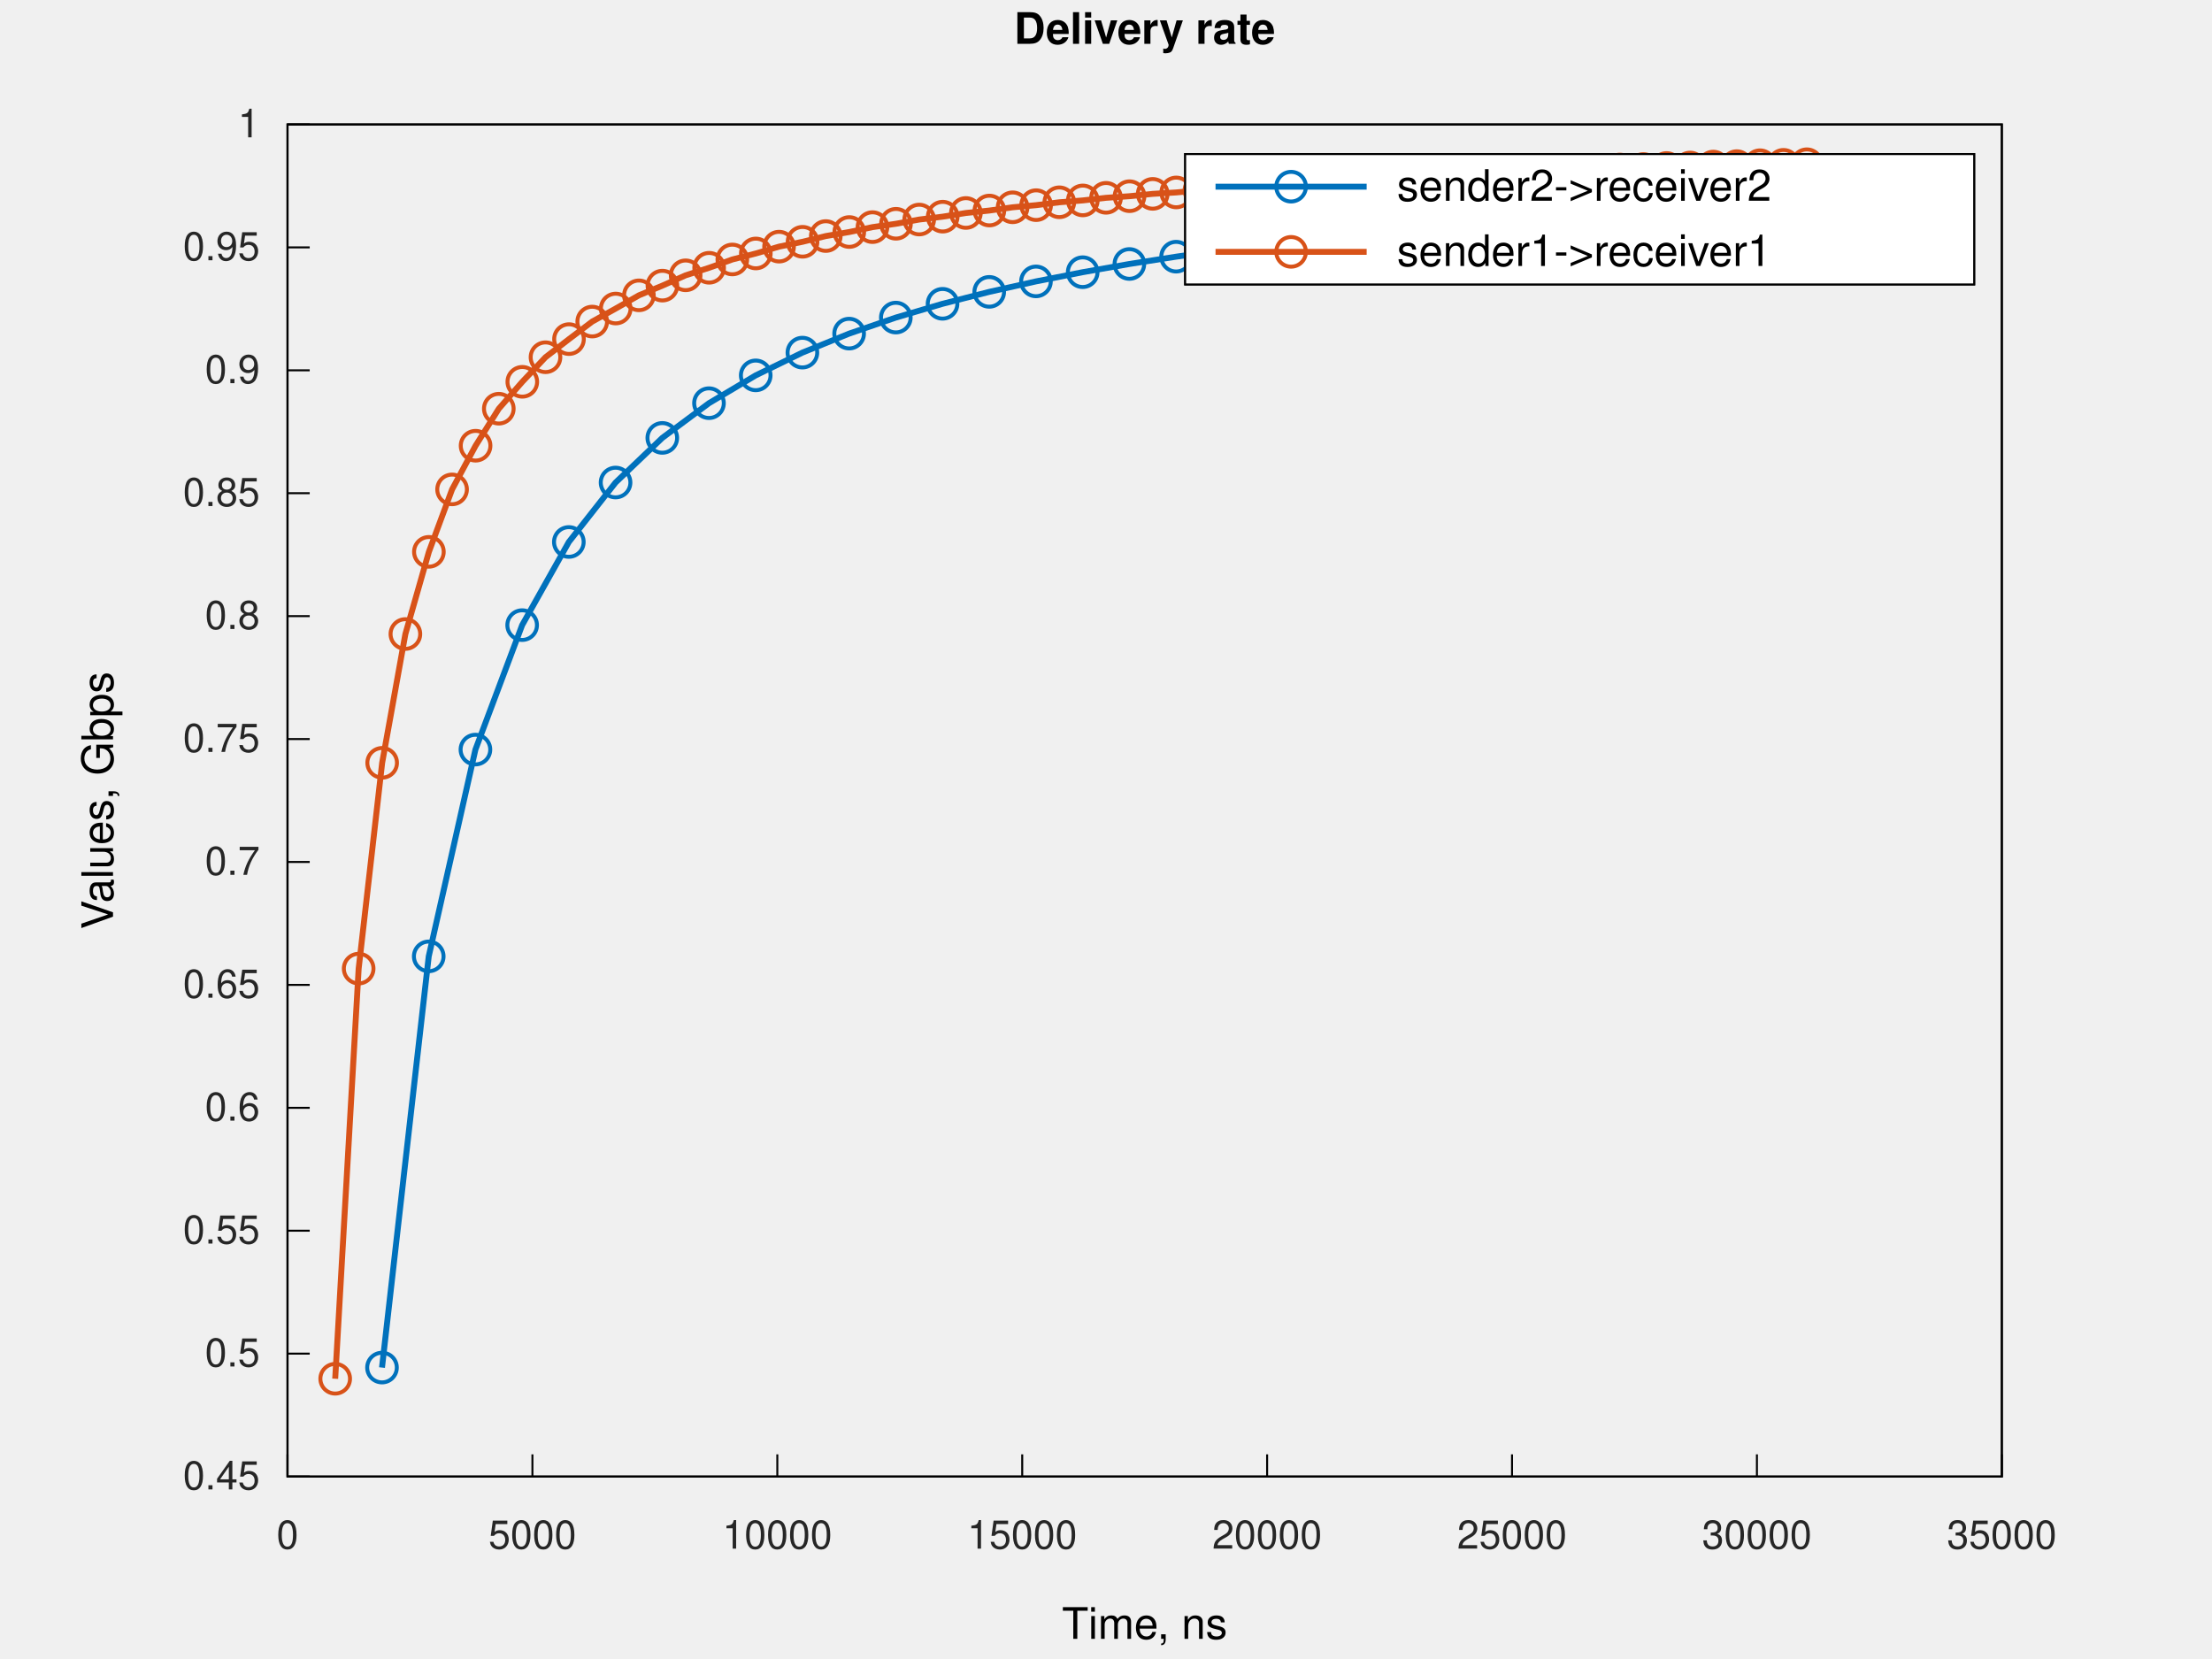
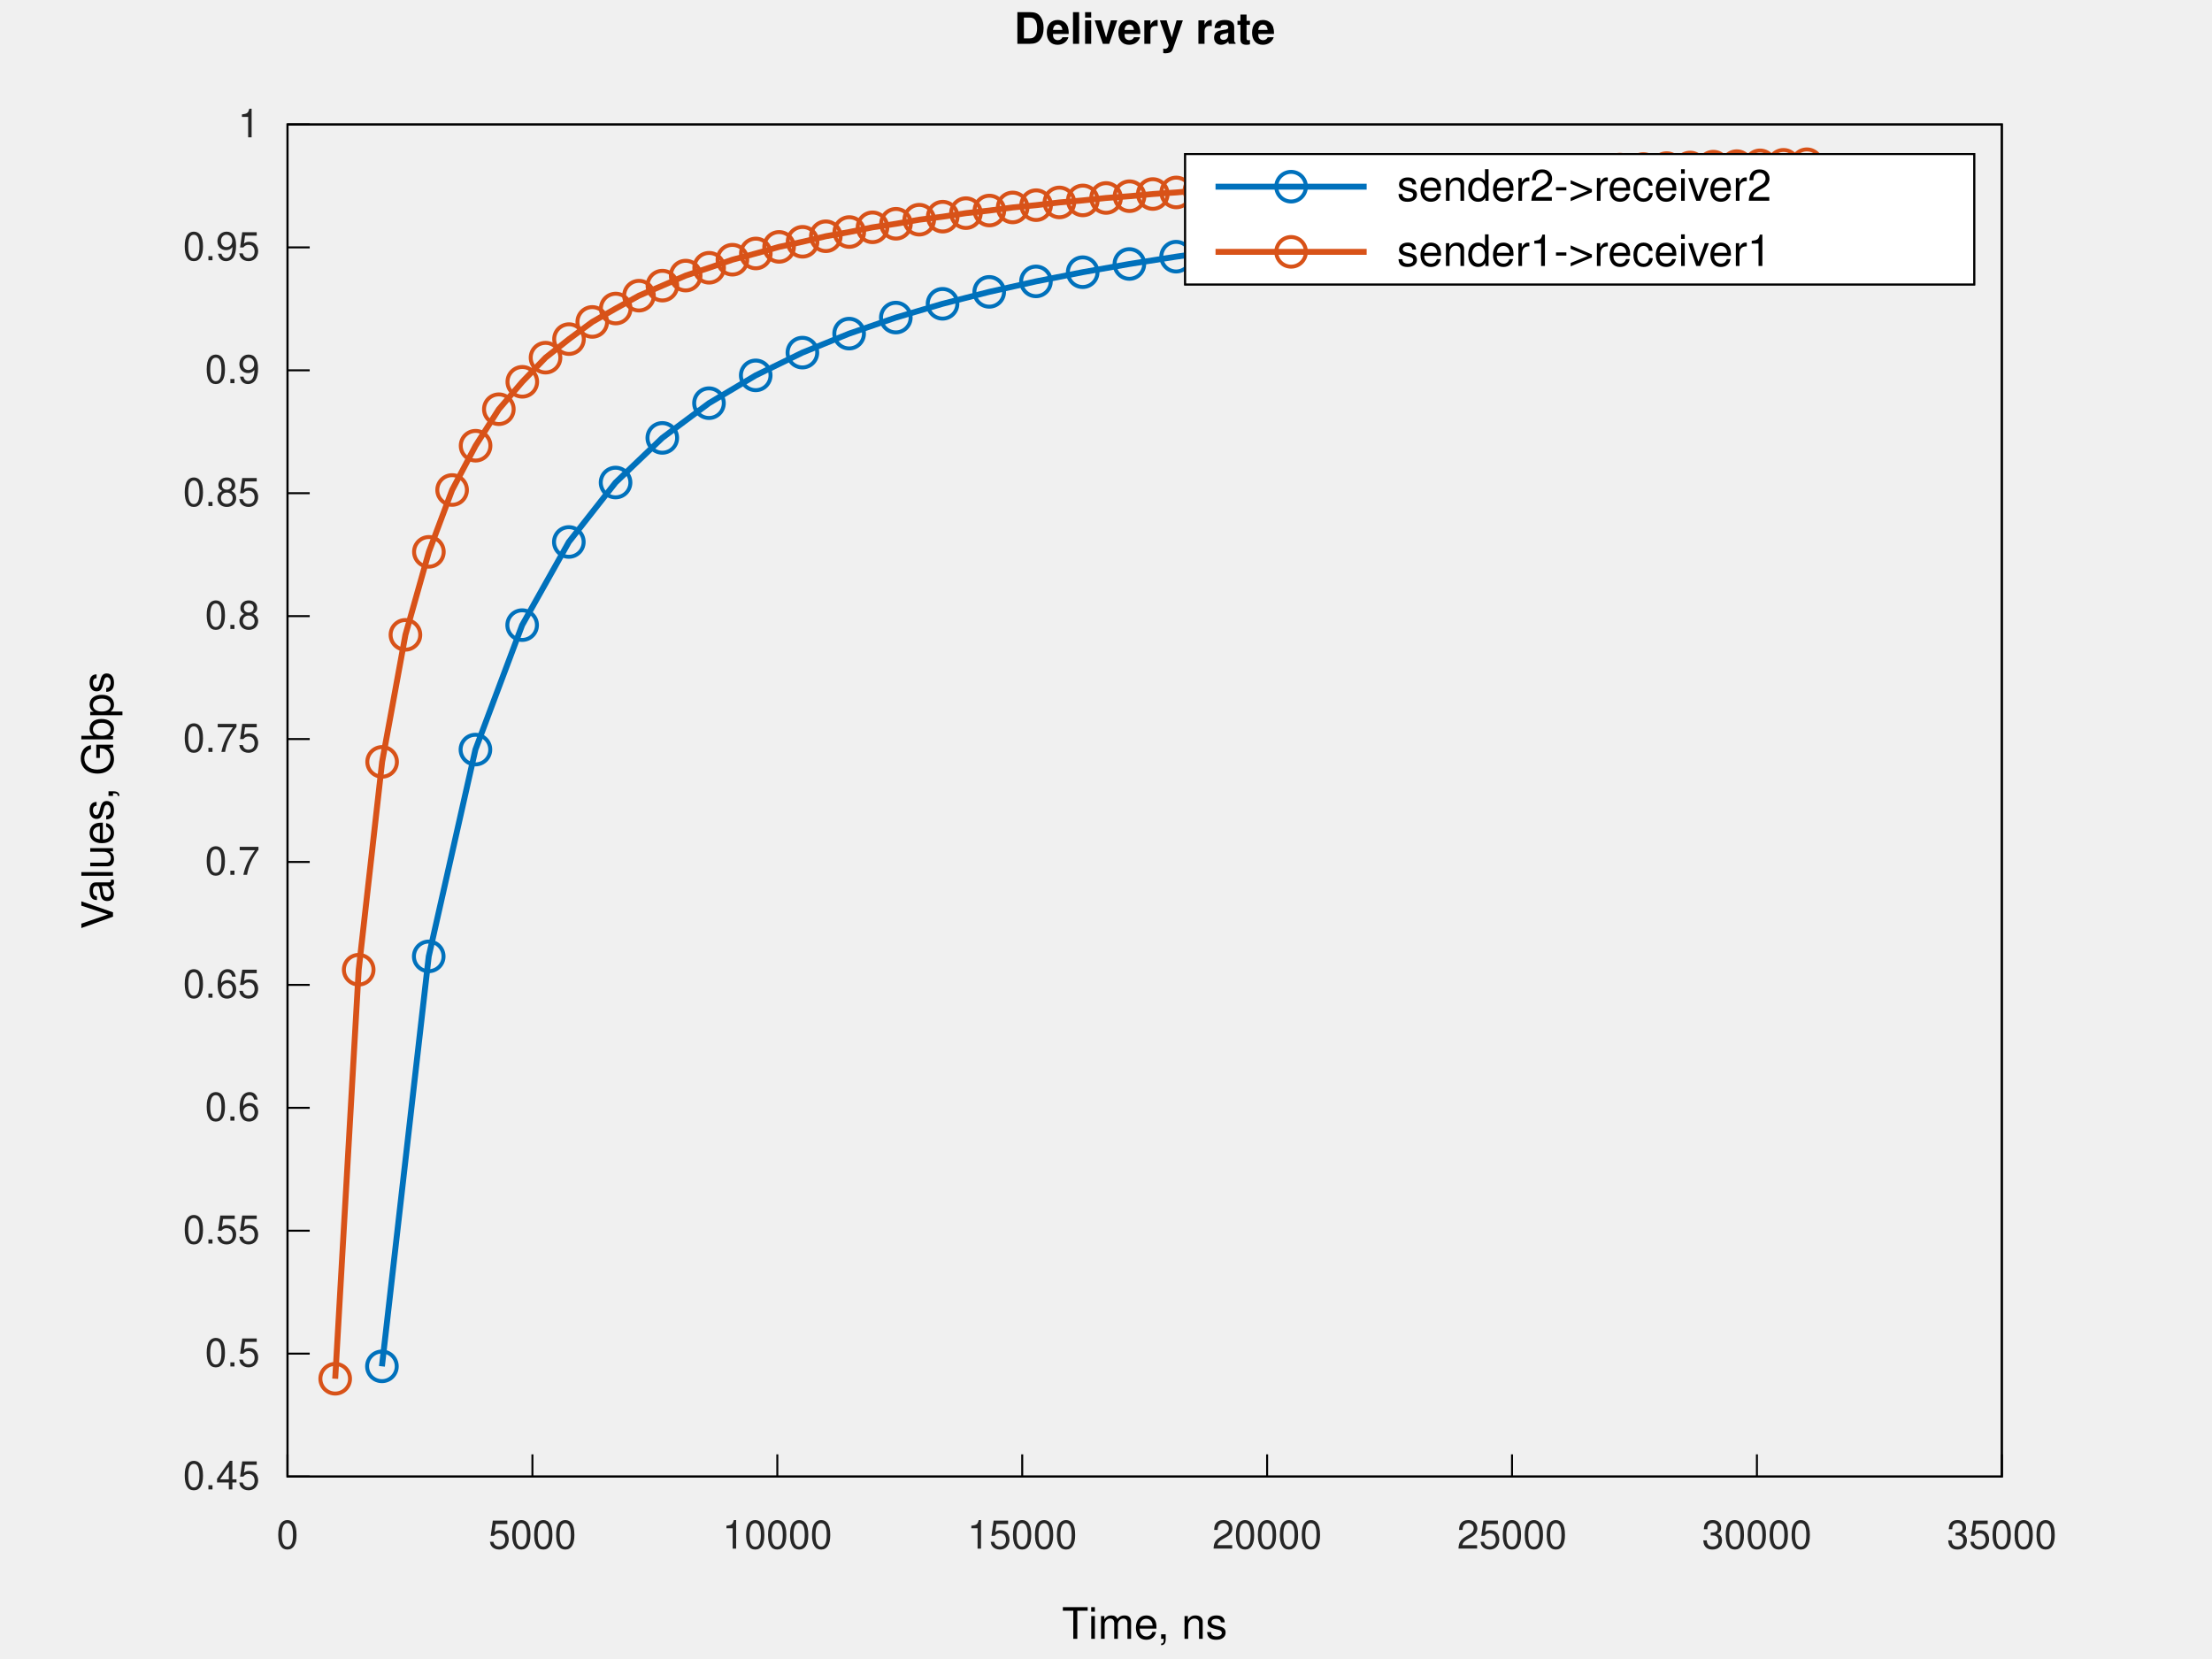
<svg xmlns="http://www.w3.org/2000/svg" xmlns:xlink="http://www.w3.org/1999/xlink" width="560" height="420" viewBox="0 0 560 420">
  <g id="gnuplot_canvas">
    <rect x="0" y="0" width="560" height="420" fill="none" />
    <defs>
      <circle id="gpDot" r="0.5" stroke-width="0.5" stroke="currentColor" />
      <path id="gpPt0" stroke-width="0.267" stroke="currentColor" d="M-1,0 h2 M0,-1 v2" />
      <path id="gpPt1" stroke-width="0.267" stroke="currentColor" d="M-1,-1 L1,1 M1,-1 L-1,1" />
      <path id="gpPt2" stroke-width="0.267" stroke="currentColor" d="M-1,0 L1,0 M0,-1 L0,1 M-1,-1 L1,1 M-1,1 L1,-1" />
      <rect id="gpPt3" stroke-width="0.267" stroke="currentColor" x="-1" y="-1" width="2" height="2" />
      <rect id="gpPt4" stroke-width="0.267" stroke="currentColor" fill="currentColor" x="-1" y="-1" width="2" height="2" />
      <circle id="gpPt5" stroke-width="0.267" stroke="currentColor" cx="0" cy="0" r="1" />
      <use xlink:href="#gpPt5" id="gpPt6" fill="currentColor" stroke="none" />
      <path id="gpPt7" stroke-width="0.267" stroke="currentColor" d="M0,-1.33 L-1.33,0.67 L1.33,0.67 z" />
      <use xlink:href="#gpPt7" id="gpPt8" fill="currentColor" stroke="none" />
      <use xlink:href="#gpPt7" id="gpPt9" stroke="currentColor" transform="rotate(180)" />
      <use xlink:href="#gpPt9" id="gpPt10" fill="currentColor" stroke="none" />
      <use xlink:href="#gpPt3" id="gpPt11" stroke="currentColor" transform="rotate(45)" />
      <use xlink:href="#gpPt11" id="gpPt12" fill="currentColor" stroke="none" />
      <path id="gpPt13" stroke-width="0.267" stroke="currentColor" d="M0,1.330 L1.265,0.411 L0.782,-1.067 L-0.782,-1.076 L-1.265,0.411 z" />
      <use xlink:href="#gpPt13" id="gpPt14" fill="currentColor" stroke="none" />
      <filter id="textbox" filterUnits="objectBoundingBox" x="0" y="0" height="1" width="1">
        <feFlood flood-color="white" flood-opacity="1" result="bgnd" />
        <feComposite in="SourceGraphic" in2="bgnd" operator="atop" />
      </filter>
      <filter id="greybox" filterUnits="objectBoundingBox" x="0" y="0" height="1" width="1">
        <feFlood flood-color="lightgrey" flood-opacity="1" result="grey" />
        <feComposite in="SourceGraphic" in2="grey" operator="atop" />
      </filter>
    </defs>
    <g fill="none" color="white" stroke="currentColor" stroke-width="1.00" stroke-linecap="butt" stroke-linejoin="miter">
</g>
    <g fill="none" color="white" stroke="currentColor" stroke-width="0.50" stroke-linecap="butt" stroke-linejoin="miter">
</g>
    <g fill="none" color="black" stroke="currentColor" stroke-width="0.50" stroke-linecap="butt" stroke-linejoin="miter">
      <path stroke="rgb(  0,   0,   0)" d="M72.79,373.81 L78.41,373.81  " />
      <g transform="translate(65.79,377.06)" stroke="none" fill="rgb(38,38,38)" font-family="Helvetica" font-size="10.00" text-anchor="end">
        <text>
          <tspan font-family="Helvetica">0.45</tspan>
        </text>
      </g>
    </g>
    <g fill="none" color="black" stroke="currentColor" stroke-width="0.50" stroke-linecap="butt" stroke-linejoin="miter">
      <path stroke="rgb(  0,   0,   0)" d="M72.79,342.69 L78.41,342.69  " />
      <g transform="translate(65.79,345.94)" stroke="none" fill="rgb(38,38,38)" font-family="Helvetica" font-size="10.00" text-anchor="end">
        <text>
          <tspan font-family="Helvetica">0.5</tspan>
        </text>
      </g>
    </g>
    <g fill="none" color="black" stroke="currentColor" stroke-width="0.50" stroke-linecap="butt" stroke-linejoin="miter">
      <path stroke="rgb(  0,   0,   0)" d="M72.79,311.57 L78.41,311.57  " />
      <g transform="translate(65.79,314.82)" stroke="none" fill="rgb(38,38,38)" font-family="Helvetica" font-size="10.00" text-anchor="end">
        <text>
          <tspan font-family="Helvetica">0.55</tspan>
        </text>
      </g>
    </g>
    <g fill="none" color="black" stroke="currentColor" stroke-width="0.50" stroke-linecap="butt" stroke-linejoin="miter">
      <path stroke="rgb(  0,   0,   0)" d="M72.79,280.46 L78.41,280.46  " />
      <g transform="translate(65.79,283.71)" stroke="none" fill="rgb(38,38,38)" font-family="Helvetica" font-size="10.00" text-anchor="end">
        <text>
          <tspan font-family="Helvetica">0.6</tspan>
        </text>
      </g>
    </g>
    <g fill="none" color="black" stroke="currentColor" stroke-width="0.50" stroke-linecap="butt" stroke-linejoin="miter">
      <path stroke="rgb(  0,   0,   0)" d="M72.79,249.34 L78.41,249.34  " />
      <g transform="translate(65.79,252.59)" stroke="none" fill="rgb(38,38,38)" font-family="Helvetica" font-size="10.00" text-anchor="end">
        <text>
          <tspan font-family="Helvetica">0.65</tspan>
        </text>
      </g>
    </g>
    <g fill="none" color="black" stroke="currentColor" stroke-width="0.50" stroke-linecap="butt" stroke-linejoin="miter">
      <path stroke="rgb(  0,   0,   0)" d="M72.79,218.22 L78.41,218.22  " />
      <g transform="translate(65.79,221.47)" stroke="none" fill="rgb(38,38,38)" font-family="Helvetica" font-size="10.00" text-anchor="end">
        <text>
          <tspan font-family="Helvetica">0.7</tspan>
        </text>
      </g>
    </g>
    <g fill="none" color="black" stroke="currentColor" stroke-width="0.50" stroke-linecap="butt" stroke-linejoin="miter">
      <path stroke="rgb(  0,   0,   0)" d="M72.79,187.10 L78.41,187.10  " />
      <g transform="translate(65.79,190.35)" stroke="none" fill="rgb(38,38,38)" font-family="Helvetica" font-size="10.00" text-anchor="end">
        <text>
          <tspan font-family="Helvetica">0.75</tspan>
        </text>
      </g>
    </g>
    <g fill="none" color="black" stroke="currentColor" stroke-width="0.50" stroke-linecap="butt" stroke-linejoin="miter">
      <path stroke="rgb(  0,   0,   0)" d="M72.79,155.98 L78.41,155.98  " />
      <g transform="translate(65.79,159.23)" stroke="none" fill="rgb(38,38,38)" font-family="Helvetica" font-size="10.00" text-anchor="end">
        <text>
          <tspan font-family="Helvetica">0.8</tspan>
        </text>
      </g>
    </g>
    <g fill="none" color="black" stroke="currentColor" stroke-width="0.50" stroke-linecap="butt" stroke-linejoin="miter">
      <path stroke="rgb(  0,   0,   0)" d="M72.79,124.86 L78.41,124.86  " />
      <g transform="translate(65.79,128.11)" stroke="none" fill="rgb(38,38,38)" font-family="Helvetica" font-size="10.00" text-anchor="end">
        <text>
          <tspan font-family="Helvetica">0.85</tspan>
        </text>
      </g>
    </g>
    <g fill="none" color="black" stroke="currentColor" stroke-width="0.50" stroke-linecap="butt" stroke-linejoin="miter">
      <path stroke="rgb(  0,   0,   0)" d="M72.79,93.75 L78.41,93.75  " />
      <g transform="translate(65.79,97.00)" stroke="none" fill="rgb(38,38,38)" font-family="Helvetica" font-size="10.00" text-anchor="end">
        <text>
          <tspan font-family="Helvetica">0.9</tspan>
        </text>
      </g>
    </g>
    <g fill="none" color="black" stroke="currentColor" stroke-width="0.50" stroke-linecap="butt" stroke-linejoin="miter">
      <path stroke="rgb(  0,   0,   0)" d="M72.79,62.63 L78.41,62.63  " />
      <g transform="translate(65.79,65.88)" stroke="none" fill="rgb(38,38,38)" font-family="Helvetica" font-size="10.00" text-anchor="end">
        <text>
          <tspan font-family="Helvetica">0.95</tspan>
        </text>
      </g>
    </g>
    <g fill="none" color="black" stroke="currentColor" stroke-width="0.50" stroke-linecap="butt" stroke-linejoin="miter">
      <path stroke="rgb(  0,   0,   0)" d="M72.79,31.51 L78.41,31.51  " />
      <g transform="translate(65.79,34.76)" stroke="none" fill="rgb(38,38,38)" font-family="Helvetica" font-size="10.00" text-anchor="end">
        <text>
          <tspan font-family="Helvetica">1</tspan>
        </text>
      </g>
    </g>
    <g fill="none" color="black" stroke="currentColor" stroke-width="0.50" stroke-linecap="butt" stroke-linejoin="miter">
      <path stroke="rgb(  0,   0,   0)" d="M72.79,373.81 L72.79,368.19  " />
      <g transform="translate(72.79,392.06)" stroke="none" fill="rgb(38,38,38)" font-family="Helvetica" font-size="10.00" text-anchor="middle">
        <text>
          <tspan font-family="Helvetica">0</tspan>
        </text>
      </g>
    </g>
    <g fill="none" color="black" stroke="currentColor" stroke-width="0.50" stroke-linecap="butt" stroke-linejoin="miter">
      <path stroke="rgb(  0,   0,   0)" d="M134.79,373.81 L134.79,368.19  " />
      <g transform="translate(134.79,392.06)" stroke="none" fill="rgb(38,38,38)" font-family="Helvetica" font-size="10.00" text-anchor="middle">
        <text>
          <tspan font-family="Helvetica">5000</tspan>
        </text>
      </g>
    </g>
    <g fill="none" color="black" stroke="currentColor" stroke-width="0.50" stroke-linecap="butt" stroke-linejoin="miter">
      <path stroke="rgb(  0,   0,   0)" d="M196.79,373.81 L196.79,368.19  " />
      <g transform="translate(196.79,392.06)" stroke="none" fill="rgb(38,38,38)" font-family="Helvetica" font-size="10.00" text-anchor="middle">
        <text>
          <tspan font-family="Helvetica">10000</tspan>
        </text>
      </g>
    </g>
    <g fill="none" color="black" stroke="currentColor" stroke-width="0.50" stroke-linecap="butt" stroke-linejoin="miter">
      <path stroke="rgb(  0,   0,   0)" d="M258.79,373.81 L258.79,368.19  " />
      <g transform="translate(258.79,392.06)" stroke="none" fill="rgb(38,38,38)" font-family="Helvetica" font-size="10.00" text-anchor="middle">
        <text>
          <tspan font-family="Helvetica">15000</tspan>
        </text>
      </g>
    </g>
    <g fill="none" color="black" stroke="currentColor" stroke-width="0.50" stroke-linecap="butt" stroke-linejoin="miter">
      <path stroke="rgb(  0,   0,   0)" d="M320.79,373.81 L320.79,368.19  " />
      <g transform="translate(320.79,392.06)" stroke="none" fill="rgb(38,38,38)" font-family="Helvetica" font-size="10.00" text-anchor="middle">
        <text>
          <tspan font-family="Helvetica">20000</tspan>
        </text>
      </g>
    </g>
    <g fill="none" color="black" stroke="currentColor" stroke-width="0.50" stroke-linecap="butt" stroke-linejoin="miter">
      <path stroke="rgb(  0,   0,   0)" d="M382.79,373.81 L382.79,368.19  " />
      <g transform="translate(382.79,392.06)" stroke="none" fill="rgb(38,38,38)" font-family="Helvetica" font-size="10.00" text-anchor="middle">
        <text>
          <tspan font-family="Helvetica">25000</tspan>
        </text>
      </g>
    </g>
    <g fill="none" color="black" stroke="currentColor" stroke-width="0.50" stroke-linecap="butt" stroke-linejoin="miter">
      <path stroke="rgb(  0,   0,   0)" d="M444.79,373.81 L444.79,368.19  " />
      <g transform="translate(444.79,392.06)" stroke="none" fill="rgb(38,38,38)" font-family="Helvetica" font-size="10.00" text-anchor="middle">
        <text>
          <tspan font-family="Helvetica">30000</tspan>
        </text>
      </g>
    </g>
    <g fill="none" color="black" stroke="currentColor" stroke-width="0.50" stroke-linecap="butt" stroke-linejoin="miter">
      <path stroke="rgb(  0,   0,   0)" d="M506.79,373.81 L506.79,368.19  " />
      <g transform="translate(506.79,392.06)" stroke="none" fill="rgb(38,38,38)" font-family="Helvetica" font-size="10.00" text-anchor="middle">
        <text>
          <tspan font-family="Helvetica">35000</tspan>
        </text>
      </g>
    </g>
    <g fill="none" color="black" stroke="currentColor" stroke-width="0.50" stroke-linecap="butt" stroke-linejoin="miter">
</g>
    <g fill="none" color="black" stroke="currentColor" stroke-width="0.50" stroke-linecap="butt" stroke-linejoin="miter">
      <path stroke="rgb(  0,   0,   0)" d="M72.79,31.51 L72.79,373.81 L506.79,373.81 L506.79,31.51 L72.79,31.51 Z  " />
    </g>
    <g fill="none" color="black" stroke="currentColor" stroke-width="0.50" stroke-linecap="butt" stroke-linejoin="miter">
</g>
    <g fill="none" color="black" stroke="currentColor" stroke-width="0.50" stroke-linecap="butt" stroke-linejoin="miter">
      <path stroke="rgb(  0,   0,   0)" d="M300.04,72.01 L300.04,39.01 L499.79,39.01 L499.79,72.01 L300.04,72.01 Z  " />
    </g>
    <g id="gnuplot_plot_1a" fill="none">
      <g fill="none" color="white" stroke="rgb(  0,   0,   0)" stroke-width="1.50" stroke-linecap="butt" stroke-linejoin="miter">
</g>
      <g fill="none" color="black" stroke="currentColor" stroke-width="1.50" stroke-linecap="butt" stroke-linejoin="miter">
-         <path stroke="rgb(  0, 113, 188)" d="M96.71,346.22 L108.54,242.12 L120.36,189.77 L132.19,158.26 L144.01,137.21 L155.84,122.16 L167.67,110.86 L179.49,102.07   L191.32,95.03 L203.14,89.27 L214.97,84.46 L226.79,80.40 L238.62,76.91 L250.44,73.89 L262.27,71.24 L274.10,68.91   L285.92,66.83 L297.75,64.98 L309.57,63.31 L321.40,61.79 L333.22,60.42 L345.05,59.16 L356.88,58.01 L368.70,56.95   L380.53,55.98 L392.35,55.07 L404.18,54.23 L416.00,53.45 L427.83,52.72 L439.65,52.03 L451.48,51.39 L463.29,50.77    " />
-         <use xlink:href="#gpPt5" transform="translate(96.71,346.22) scale(3.75)" color="rgb(  0, 113, 188)" />
+         <path stroke="rgb(  0, 113, 188)" d="M96.69,345.91 L108.54,242.12 L120.36,189.77 L132.19,158.26 L144.01,137.21 L155.84,122.16 L167.67,110.86 L179.49,102.07   L191.32,95.03 L203.14,89.27 L214.97,84.46 L226.79,80.40 L238.62,76.91 L250.44,73.89 L262.27,71.24 L274.10,68.91   L285.92,66.83 L297.75,64.98 L309.57,63.31 L321.40,61.79 L333.22,60.42 L345.05,59.16 L356.88,58.01 L368.70,56.95   L380.53,55.98 L392.35,55.07 L404.18,54.23 L416.00,53.45 L427.83,52.72 L439.65,52.03 L451.48,51.39 L463.29,50.77    " />
+         <use xlink:href="#gpPt5" transform="translate(96.69,345.91) scale(3.75)" color="rgb(  0, 113, 188)" />
        <use xlink:href="#gpPt5" transform="translate(108.54,242.12) scale(3.75)" color="rgb(  0, 113, 188)" />
        <use xlink:href="#gpPt5" transform="translate(120.36,189.77) scale(3.75)" color="rgb(  0, 113, 188)" />
        <use xlink:href="#gpPt5" transform="translate(132.19,158.26) scale(3.75)" color="rgb(  0, 113, 188)" />
        <use xlink:href="#gpPt5" transform="translate(144.01,137.21) scale(3.75)" color="rgb(  0, 113, 188)" />
        <use xlink:href="#gpPt5" transform="translate(155.84,122.16) scale(3.75)" color="rgb(  0, 113, 188)" />
        <use xlink:href="#gpPt5" transform="translate(167.67,110.86) scale(3.75)" color="rgb(  0, 113, 188)" />
        <use xlink:href="#gpPt5" transform="translate(179.49,102.07) scale(3.75)" color="rgb(  0, 113, 188)" />
        <use xlink:href="#gpPt5" transform="translate(191.32,95.03) scale(3.75)" color="rgb(  0, 113, 188)" />
        <use xlink:href="#gpPt5" transform="translate(203.14,89.27) scale(3.75)" color="rgb(  0, 113, 188)" />
        <use xlink:href="#gpPt5" transform="translate(214.97,84.46) scale(3.75)" color="rgb(  0, 113, 188)" />
        <use xlink:href="#gpPt5" transform="translate(226.79,80.40) scale(3.75)" color="rgb(  0, 113, 188)" />
        <use xlink:href="#gpPt5" transform="translate(238.62,76.91) scale(3.75)" color="rgb(  0, 113, 188)" />
        <use xlink:href="#gpPt5" transform="translate(250.44,73.89) scale(3.75)" color="rgb(  0, 113, 188)" />
        <use xlink:href="#gpPt5" transform="translate(262.27,71.24) scale(3.75)" color="rgb(  0, 113, 188)" />
        <use xlink:href="#gpPt5" transform="translate(274.10,68.91) scale(3.75)" color="rgb(  0, 113, 188)" />
        <use xlink:href="#gpPt5" transform="translate(285.92,66.83) scale(3.75)" color="rgb(  0, 113, 188)" />
        <use xlink:href="#gpPt5" transform="translate(297.75,64.98) scale(3.75)" color="rgb(  0, 113, 188)" />
        <use xlink:href="#gpPt5" transform="translate(309.57,63.31) scale(3.75)" color="rgb(  0, 113, 188)" />
        <use xlink:href="#gpPt5" transform="translate(321.40,61.79) scale(3.75)" color="rgb(  0, 113, 188)" />
        <use xlink:href="#gpPt5" transform="translate(333.22,60.42) scale(3.75)" color="rgb(  0, 113, 188)" />
        <use xlink:href="#gpPt5" transform="translate(345.05,59.16) scale(3.75)" color="rgb(  0, 113, 188)" />
        <use xlink:href="#gpPt5" transform="translate(356.88,58.01) scale(3.75)" color="rgb(  0, 113, 188)" />
        <use xlink:href="#gpPt5" transform="translate(368.70,56.95) scale(3.75)" color="rgb(  0, 113, 188)" />
        <use xlink:href="#gpPt5" transform="translate(380.53,55.98) scale(3.75)" color="rgb(  0, 113, 188)" />
        <use xlink:href="#gpPt5" transform="translate(392.35,55.07) scale(3.75)" color="rgb(  0, 113, 188)" />
        <use xlink:href="#gpPt5" transform="translate(404.18,54.23) scale(3.75)" color="rgb(  0, 113, 188)" />
        <use xlink:href="#gpPt5" transform="translate(416.00,53.45) scale(3.75)" color="rgb(  0, 113, 188)" />
        <use xlink:href="#gpPt5" transform="translate(427.83,52.72) scale(3.75)" color="rgb(  0, 113, 188)" />
        <use xlink:href="#gpPt5" transform="translate(439.65,52.03) scale(3.75)" color="rgb(  0, 113, 188)" />
        <use xlink:href="#gpPt5" transform="translate(451.48,51.39) scale(3.75)" color="rgb(  0, 113, 188)" />
        <use xlink:href="#gpPt5" transform="translate(463.29,50.77) scale(3.75)" color="rgb(  0, 113, 188)" />
      </g>
    </g>
    <g id="gnuplot_plot_2a" fill="none">
      <g fill="none" color="black" stroke="currentColor" stroke-width="1.50" stroke-linecap="butt" stroke-linejoin="miter">
-         <path stroke="rgb(216,  82,  24)" d="M84.86,349.05 L90.80,245.22 L96.75,193.12 L102.63,160.51 L108.58,139.71 L114.45,123.90 L120.40,112.84 L126.28,103.47   L132.23,96.66 L138.10,90.44 L144.05,85.85 L149.93,81.41 L155.88,78.11 L161.75,74.77 L167.70,72.31 L173.58,69.70   L179.53,67.79 L185.40,65.69 L191.35,64.17 L197.23,62.44 L203.18,61.21 L209.06,59.76 L215.01,58.74 L220.88,57.50   L226.83,56.65 L232.71,55.58 L238.66,54.85 L244.53,53.92 L250.48,53.30 L256.36,52.48 L262.31,51.94 L268.18,51.21   L274.13,50.74 L280.01,50.08 L285.96,49.67 L291.83,49.08 L297.78,48.72 L303.66,48.18 L309.61,47.86 L315.49,47.37   L321.44,47.08 L327.31,46.63 L333.26,46.38 L339.14,45.96 L345.09,45.73 L350.96,45.35 L356.91,45.14 L362.79,44.78   L368.74,44.59 L374.61,44.26 L380.56,44.09 L386.44,43.78 L392.39,43.63 L398.26,43.34 L404.21,43.19 L410.09,42.92   L416.04,42.79 L421.92,42.53 L427.87,42.41 L433.74,42.17 L439.69,42.06 L445.57,41.83 L451.52,41.73 L457.43,41.58    " />
+         <path stroke="rgb(216,  82,  24)" d="M84.86,349.05 L90.81,245.50 L96.74,192.88 L102.64,160.72 L108.58,139.71 L114.46,124.05 L120.40,112.84 L126.29,103.60   L132.23,96.66 L138.11,90.55 L144.05,85.85 L149.94,81.50 L155.88,78.11 L161.77,74.85 L167.70,72.31 L173.59,69.77   L179.53,67.79 L185.42,65.75 L191.35,64.17 L197.24,62.50 L203.18,61.21 L209.07,59.81 L215.01,58.74 L220.89,57.55   L226.83,56.65 L232.72,55.62 L238.66,54.85 L244.54,53.96 L250.48,53.30 L256.37,52.52 L262.31,51.94 L268.20,51.25   L274.13,50.74 L280.02,50.12 L285.96,49.67 L291.85,49.12 L297.78,48.72 L303.67,48.21 L309.61,47.86 L315.50,47.40   L321.44,47.08 L327.32,46.66 L333.26,46.38 L339.15,45.99 L345.09,45.73 L350.97,45.37 L356.91,45.14 L362.80,44.81   L368.74,44.59 L374.63,44.29 L380.56,44.09 L386.45,43.81 L392.39,43.63 L398.28,43.36 L404.21,43.19 L410.10,42.94   L416.04,42.79 L421.93,42.56 L427.87,42.41 L433.75,42.19 L439.69,42.06 L445.58,41.86 L451.52,41.73 L457.43,41.58    " />
        <use xlink:href="#gpPt5" transform="translate(84.86,349.05) scale(3.75)" color="rgb(216,  82,  24)" />
-         <use xlink:href="#gpPt5" transform="translate(90.80,245.22) scale(3.75)" color="rgb(216,  82,  24)" />
-         <use xlink:href="#gpPt5" transform="translate(96.75,193.12) scale(3.75)" color="rgb(216,  82,  24)" />
-         <use xlink:href="#gpPt5" transform="translate(102.63,160.51) scale(3.75)" color="rgb(216,  82,  24)" />
+         <use xlink:href="#gpPt5" transform="translate(90.81,245.50) scale(3.75)" color="rgb(216,  82,  24)" />
+         <use xlink:href="#gpPt5" transform="translate(96.74,192.88) scale(3.75)" color="rgb(216,  82,  24)" />
+         <use xlink:href="#gpPt5" transform="translate(102.64,160.72) scale(3.75)" color="rgb(216,  82,  24)" />
        <use xlink:href="#gpPt5" transform="translate(108.58,139.71) scale(3.75)" color="rgb(216,  82,  24)" />
-         <use xlink:href="#gpPt5" transform="translate(114.45,123.90) scale(3.75)" color="rgb(216,  82,  24)" />
+         <use xlink:href="#gpPt5" transform="translate(114.46,124.05) scale(3.75)" color="rgb(216,  82,  24)" />
        <use xlink:href="#gpPt5" transform="translate(120.40,112.84) scale(3.75)" color="rgb(216,  82,  24)" />
-         <use xlink:href="#gpPt5" transform="translate(126.28,103.47) scale(3.75)" color="rgb(216,  82,  24)" />
+         <use xlink:href="#gpPt5" transform="translate(126.29,103.60) scale(3.75)" color="rgb(216,  82,  24)" />
        <use xlink:href="#gpPt5" transform="translate(132.23,96.66) scale(3.75)" color="rgb(216,  82,  24)" />
-         <use xlink:href="#gpPt5" transform="translate(138.10,90.44) scale(3.75)" color="rgb(216,  82,  24)" />
+         <use xlink:href="#gpPt5" transform="translate(138.11,90.55) scale(3.75)" color="rgb(216,  82,  24)" />
        <use xlink:href="#gpPt5" transform="translate(144.05,85.85) scale(3.75)" color="rgb(216,  82,  24)" />
-         <use xlink:href="#gpPt5" transform="translate(149.93,81.41) scale(3.75)" color="rgb(216,  82,  24)" />
+         <use xlink:href="#gpPt5" transform="translate(149.94,81.50) scale(3.75)" color="rgb(216,  82,  24)" />
        <use xlink:href="#gpPt5" transform="translate(155.88,78.11) scale(3.75)" color="rgb(216,  82,  24)" />
-         <use xlink:href="#gpPt5" transform="translate(161.75,74.77) scale(3.75)" color="rgb(216,  82,  24)" />
+         <use xlink:href="#gpPt5" transform="translate(161.77,74.85) scale(3.75)" color="rgb(216,  82,  24)" />
        <use xlink:href="#gpPt5" transform="translate(167.70,72.31) scale(3.75)" color="rgb(216,  82,  24)" />
-         <use xlink:href="#gpPt5" transform="translate(173.58,69.70) scale(3.75)" color="rgb(216,  82,  24)" />
+         <use xlink:href="#gpPt5" transform="translate(173.59,69.77) scale(3.75)" color="rgb(216,  82,  24)" />
        <use xlink:href="#gpPt5" transform="translate(179.53,67.79) scale(3.75)" color="rgb(216,  82,  24)" />
-         <use xlink:href="#gpPt5" transform="translate(185.40,65.69) scale(3.75)" color="rgb(216,  82,  24)" />
+         <use xlink:href="#gpPt5" transform="translate(185.42,65.75) scale(3.75)" color="rgb(216,  82,  24)" />
        <use xlink:href="#gpPt5" transform="translate(191.35,64.17) scale(3.75)" color="rgb(216,  82,  24)" />
-         <use xlink:href="#gpPt5" transform="translate(197.23,62.44) scale(3.75)" color="rgb(216,  82,  24)" />
+         <use xlink:href="#gpPt5" transform="translate(197.24,62.50) scale(3.75)" color="rgb(216,  82,  24)" />
        <use xlink:href="#gpPt5" transform="translate(203.18,61.21) scale(3.75)" color="rgb(216,  82,  24)" />
-         <use xlink:href="#gpPt5" transform="translate(209.06,59.76) scale(3.75)" color="rgb(216,  82,  24)" />
+         <use xlink:href="#gpPt5" transform="translate(209.07,59.81) scale(3.75)" color="rgb(216,  82,  24)" />
        <use xlink:href="#gpPt5" transform="translate(215.01,58.74) scale(3.75)" color="rgb(216,  82,  24)" />
-         <use xlink:href="#gpPt5" transform="translate(220.88,57.50) scale(3.75)" color="rgb(216,  82,  24)" />
+         <use xlink:href="#gpPt5" transform="translate(220.89,57.55) scale(3.75)" color="rgb(216,  82,  24)" />
        <use xlink:href="#gpPt5" transform="translate(226.83,56.65) scale(3.75)" color="rgb(216,  82,  24)" />
-         <use xlink:href="#gpPt5" transform="translate(232.71,55.58) scale(3.75)" color="rgb(216,  82,  24)" />
+         <use xlink:href="#gpPt5" transform="translate(232.72,55.62) scale(3.75)" color="rgb(216,  82,  24)" />
        <use xlink:href="#gpPt5" transform="translate(238.66,54.85) scale(3.75)" color="rgb(216,  82,  24)" />
-         <use xlink:href="#gpPt5" transform="translate(244.53,53.92) scale(3.75)" color="rgb(216,  82,  24)" />
+         <use xlink:href="#gpPt5" transform="translate(244.54,53.96) scale(3.75)" color="rgb(216,  82,  24)" />
        <use xlink:href="#gpPt5" transform="translate(250.48,53.30) scale(3.75)" color="rgb(216,  82,  24)" />
-         <use xlink:href="#gpPt5" transform="translate(256.36,52.48) scale(3.75)" color="rgb(216,  82,  24)" />
+         <use xlink:href="#gpPt5" transform="translate(256.37,52.52) scale(3.75)" color="rgb(216,  82,  24)" />
        <use xlink:href="#gpPt5" transform="translate(262.31,51.94) scale(3.75)" color="rgb(216,  82,  24)" />
-         <use xlink:href="#gpPt5" transform="translate(268.18,51.21) scale(3.75)" color="rgb(216,  82,  24)" />
+         <use xlink:href="#gpPt5" transform="translate(268.20,51.25) scale(3.75)" color="rgb(216,  82,  24)" />
        <use xlink:href="#gpPt5" transform="translate(274.13,50.74) scale(3.75)" color="rgb(216,  82,  24)" />
-         <use xlink:href="#gpPt5" transform="translate(280.01,50.08) scale(3.75)" color="rgb(216,  82,  24)" />
+         <use xlink:href="#gpPt5" transform="translate(280.02,50.12) scale(3.75)" color="rgb(216,  82,  24)" />
        <use xlink:href="#gpPt5" transform="translate(285.96,49.67) scale(3.75)" color="rgb(216,  82,  24)" />
-         <use xlink:href="#gpPt5" transform="translate(291.83,49.08) scale(3.75)" color="rgb(216,  82,  24)" />
+         <use xlink:href="#gpPt5" transform="translate(291.85,49.12) scale(3.75)" color="rgb(216,  82,  24)" />
        <use xlink:href="#gpPt5" transform="translate(297.78,48.72) scale(3.75)" color="rgb(216,  82,  24)" />
-         <use xlink:href="#gpPt5" transform="translate(303.66,48.18) scale(3.75)" color="rgb(216,  82,  24)" />
+         <use xlink:href="#gpPt5" transform="translate(303.67,48.21) scale(3.75)" color="rgb(216,  82,  24)" />
        <use xlink:href="#gpPt5" transform="translate(309.61,47.86) scale(3.75)" color="rgb(216,  82,  24)" />
-         <use xlink:href="#gpPt5" transform="translate(315.49,47.37) scale(3.75)" color="rgb(216,  82,  24)" />
+         <use xlink:href="#gpPt5" transform="translate(315.50,47.40) scale(3.75)" color="rgb(216,  82,  24)" />
        <use xlink:href="#gpPt5" transform="translate(321.44,47.08) scale(3.75)" color="rgb(216,  82,  24)" />
-         <use xlink:href="#gpPt5" transform="translate(327.31,46.63) scale(3.75)" color="rgb(216,  82,  24)" />
+         <use xlink:href="#gpPt5" transform="translate(327.32,46.66) scale(3.75)" color="rgb(216,  82,  24)" />
        <use xlink:href="#gpPt5" transform="translate(333.26,46.38) scale(3.75)" color="rgb(216,  82,  24)" />
-         <use xlink:href="#gpPt5" transform="translate(339.14,45.96) scale(3.75)" color="rgb(216,  82,  24)" />
+         <use xlink:href="#gpPt5" transform="translate(339.15,45.99) scale(3.75)" color="rgb(216,  82,  24)" />
        <use xlink:href="#gpPt5" transform="translate(345.09,45.73) scale(3.75)" color="rgb(216,  82,  24)" />
-         <use xlink:href="#gpPt5" transform="translate(350.96,45.35) scale(3.75)" color="rgb(216,  82,  24)" />
+         <use xlink:href="#gpPt5" transform="translate(350.97,45.37) scale(3.75)" color="rgb(216,  82,  24)" />
        <use xlink:href="#gpPt5" transform="translate(356.91,45.14) scale(3.75)" color="rgb(216,  82,  24)" />
-         <use xlink:href="#gpPt5" transform="translate(362.79,44.78) scale(3.75)" color="rgb(216,  82,  24)" />
+         <use xlink:href="#gpPt5" transform="translate(362.80,44.81) scale(3.75)" color="rgb(216,  82,  24)" />
        <use xlink:href="#gpPt5" transform="translate(368.74,44.59) scale(3.75)" color="rgb(216,  82,  24)" />
-         <use xlink:href="#gpPt5" transform="translate(374.61,44.26) scale(3.75)" color="rgb(216,  82,  24)" />
+         <use xlink:href="#gpPt5" transform="translate(374.63,44.29) scale(3.75)" color="rgb(216,  82,  24)" />
        <use xlink:href="#gpPt5" transform="translate(380.56,44.09) scale(3.75)" color="rgb(216,  82,  24)" />
-         <use xlink:href="#gpPt5" transform="translate(386.44,43.78) scale(3.75)" color="rgb(216,  82,  24)" />
+         <use xlink:href="#gpPt5" transform="translate(386.45,43.81) scale(3.75)" color="rgb(216,  82,  24)" />
        <use xlink:href="#gpPt5" transform="translate(392.39,43.63) scale(3.75)" color="rgb(216,  82,  24)" />
-         <use xlink:href="#gpPt5" transform="translate(398.26,43.34) scale(3.75)" color="rgb(216,  82,  24)" />
+         <use xlink:href="#gpPt5" transform="translate(398.28,43.36) scale(3.75)" color="rgb(216,  82,  24)" />
        <use xlink:href="#gpPt5" transform="translate(404.21,43.19) scale(3.75)" color="rgb(216,  82,  24)" />
-         <use xlink:href="#gpPt5" transform="translate(410.09,42.92) scale(3.75)" color="rgb(216,  82,  24)" />
+         <use xlink:href="#gpPt5" transform="translate(410.10,42.94) scale(3.75)" color="rgb(216,  82,  24)" />
        <use xlink:href="#gpPt5" transform="translate(416.04,42.79) scale(3.75)" color="rgb(216,  82,  24)" />
-         <use xlink:href="#gpPt5" transform="translate(421.92,42.53) scale(3.75)" color="rgb(216,  82,  24)" />
+         <use xlink:href="#gpPt5" transform="translate(421.93,42.56) scale(3.75)" color="rgb(216,  82,  24)" />
        <use xlink:href="#gpPt5" transform="translate(427.87,42.41) scale(3.75)" color="rgb(216,  82,  24)" />
-         <use xlink:href="#gpPt5" transform="translate(433.74,42.17) scale(3.75)" color="rgb(216,  82,  24)" />
+         <use xlink:href="#gpPt5" transform="translate(433.75,42.19) scale(3.75)" color="rgb(216,  82,  24)" />
        <use xlink:href="#gpPt5" transform="translate(439.69,42.06) scale(3.75)" color="rgb(216,  82,  24)" />
-         <use xlink:href="#gpPt5" transform="translate(445.57,41.83) scale(3.75)" color="rgb(216,  82,  24)" />
+         <use xlink:href="#gpPt5" transform="translate(445.58,41.86) scale(3.75)" color="rgb(216,  82,  24)" />
        <use xlink:href="#gpPt5" transform="translate(451.52,41.73) scale(3.75)" color="rgb(216,  82,  24)" />
        <use xlink:href="#gpPt5" transform="translate(457.43,41.58) scale(3.75)" color="rgb(216,  82,  24)" />
      </g>
    </g>
    <g id="gnuplot_plot_3a">
      <g fill="none" color="black" stroke="currentColor" stroke-width="1.50" stroke-linecap="butt" stroke-linejoin="miter">
</g>
    </g>
    <g id="gnuplot_plot_4a">
      <g fill="none" color="black" stroke="currentColor" stroke-width="1.50" stroke-linecap="butt" stroke-linejoin="miter">
</g>
    </g>
    <g stroke="none" shape-rendering="crispEdges">
      <polygon fill="white" points="300.04,72.01 499.79,72.01 499.79,39.01 300.04,39.01 " />
    </g>
    <g fill="none" color="white" stroke="white" stroke-width="0.50" stroke-linecap="butt" stroke-linejoin="miter">
</g>
    <g fill="none" color="black" stroke="currentColor" stroke-width="0.50" stroke-linecap="butt" stroke-linejoin="miter">
      <path stroke="rgb(  0,   0,   0)" d="M300.04,72.01 L300.04,39.01 L499.79,39.01 L499.79,72.01 L300.04,72.01 Z  " />
    </g>
    <g id="gnuplot_plot_1a" fill="none">
      <g fill="none" color="white" stroke="rgb(  0,   0,   0)" stroke-width="1.50" stroke-linecap="butt" stroke-linejoin="miter">
</g>
      <g fill="none" color="black" stroke="currentColor" stroke-width="1.50" stroke-linecap="butt" stroke-linejoin="miter">
</g>
    </g>
    <g id="gnuplot_plot_2a" fill="none">
      <g fill="none" color="black" stroke="currentColor" stroke-width="1.50" stroke-linecap="butt" stroke-linejoin="miter">
</g>
    </g>
    <g id="gnuplot_plot_3a">
      <g fill="none" color="black" stroke="currentColor" stroke-width="1.50" stroke-linecap="butt" stroke-linejoin="miter">
        <g transform="translate(353.68,50.84)" stroke="none" fill="rgb(0,0,0)" font-family="Helvetica" font-size="11.00" text-anchor="start">
          <text>
            <tspan font-family="Helvetica">sender2-&gt;receiver2</tspan>
          </text>
        </g>
      </g>
      <g fill="none" color="black" stroke="currentColor" stroke-width="1.50" stroke-linecap="butt" stroke-linejoin="miter">
        <path stroke="rgb(  0, 113, 188)" d="M307.73,47.26 L345.99,47.26  " />
        <use xlink:href="#gpPt5" transform="translate(326.86,47.26) scale(3.75)" color="rgb(  0, 113, 188)" />
      </g>
    </g>
    <g id="gnuplot_plot_4a">
      <g fill="none" color="black" stroke="currentColor" stroke-width="1.50" stroke-linecap="butt" stroke-linejoin="miter">
        <g transform="translate(353.68,67.34)" stroke="none" fill="rgb(0,0,0)" font-family="Helvetica" font-size="11.00" text-anchor="start">
          <text>
            <tspan font-family="Helvetica">sender1-&gt;receiver1</tspan>
          </text>
        </g>
      </g>
      <g fill="none" color="black" stroke="currentColor" stroke-width="1.50" stroke-linecap="butt" stroke-linejoin="miter">
        <path stroke="rgb(216,  82,  24)" d="M307.73,63.76 L345.99,63.76  " />
        <use xlink:href="#gpPt5" transform="translate(326.86,63.76) scale(3.75)" color="rgb(216,  82,  24)" />
      </g>
    </g>
    <g fill="none" color="white" stroke="rgb(216,  82,  24)" stroke-width="2.00" stroke-linecap="butt" stroke-linejoin="miter">
</g>
    <g fill="none" color="black" stroke="currentColor" stroke-width="2.00" stroke-linecap="butt" stroke-linejoin="miter">
</g>
    <g fill="none" color="black" stroke="black" stroke-width="0.50" stroke-linecap="butt" stroke-linejoin="miter">
</g>
    <g fill="none" color="black" stroke="currentColor" stroke-width="0.50" stroke-linecap="butt" stroke-linejoin="miter">
      <path stroke="rgb(  0,   0,   0)" d="M72.79,31.51 L72.79,373.81 L506.79,373.81 L506.79,31.51 L72.79,31.51 Z  " />
      <g transform="translate(28.61,202.66) rotate(270.00)" stroke="none" fill="rgb(0,0,0)" font-family="Helvetica" font-size="11.00" text-anchor="middle">
        <text>
          <tspan font-family="Helvetica">Values, Gbps</tspan>
        </text>
      </g>
    </g>
    <g fill="none" color="black" stroke="currentColor" stroke-width="0.50" stroke-linecap="butt" stroke-linejoin="miter">
      <g transform="translate(289.79,414.89)" stroke="none" fill="rgb(0,0,0)" font-family="Helvetica" font-size="11.00" text-anchor="middle">
        <text>
          <tspan font-family="Helvetica">Time, ns</tspan>
        </text>
      </g>
    </g>
    <g fill="none" color="black" stroke="currentColor" stroke-width="0.50" stroke-linecap="butt" stroke-linejoin="miter">
</g>
    <g fill="none" color="black" stroke="currentColor" stroke-width="0.50" stroke-linecap="butt" stroke-linejoin="miter">
      <g transform="translate(289.79,11.09)" stroke="none" fill="rgb(0,0,0)" font-family="Helvetica" font-size="11.00" text-anchor="middle">
        <text>
          <tspan font-family="Helvetica" font-weight="bold">Delivery rate</tspan>
        </text>
      </g>
    </g>
    <g fill="none" color="black" stroke="currentColor" stroke-width="0.50" stroke-linecap="butt" stroke-linejoin="miter">
</g>
  </g>
</svg>
